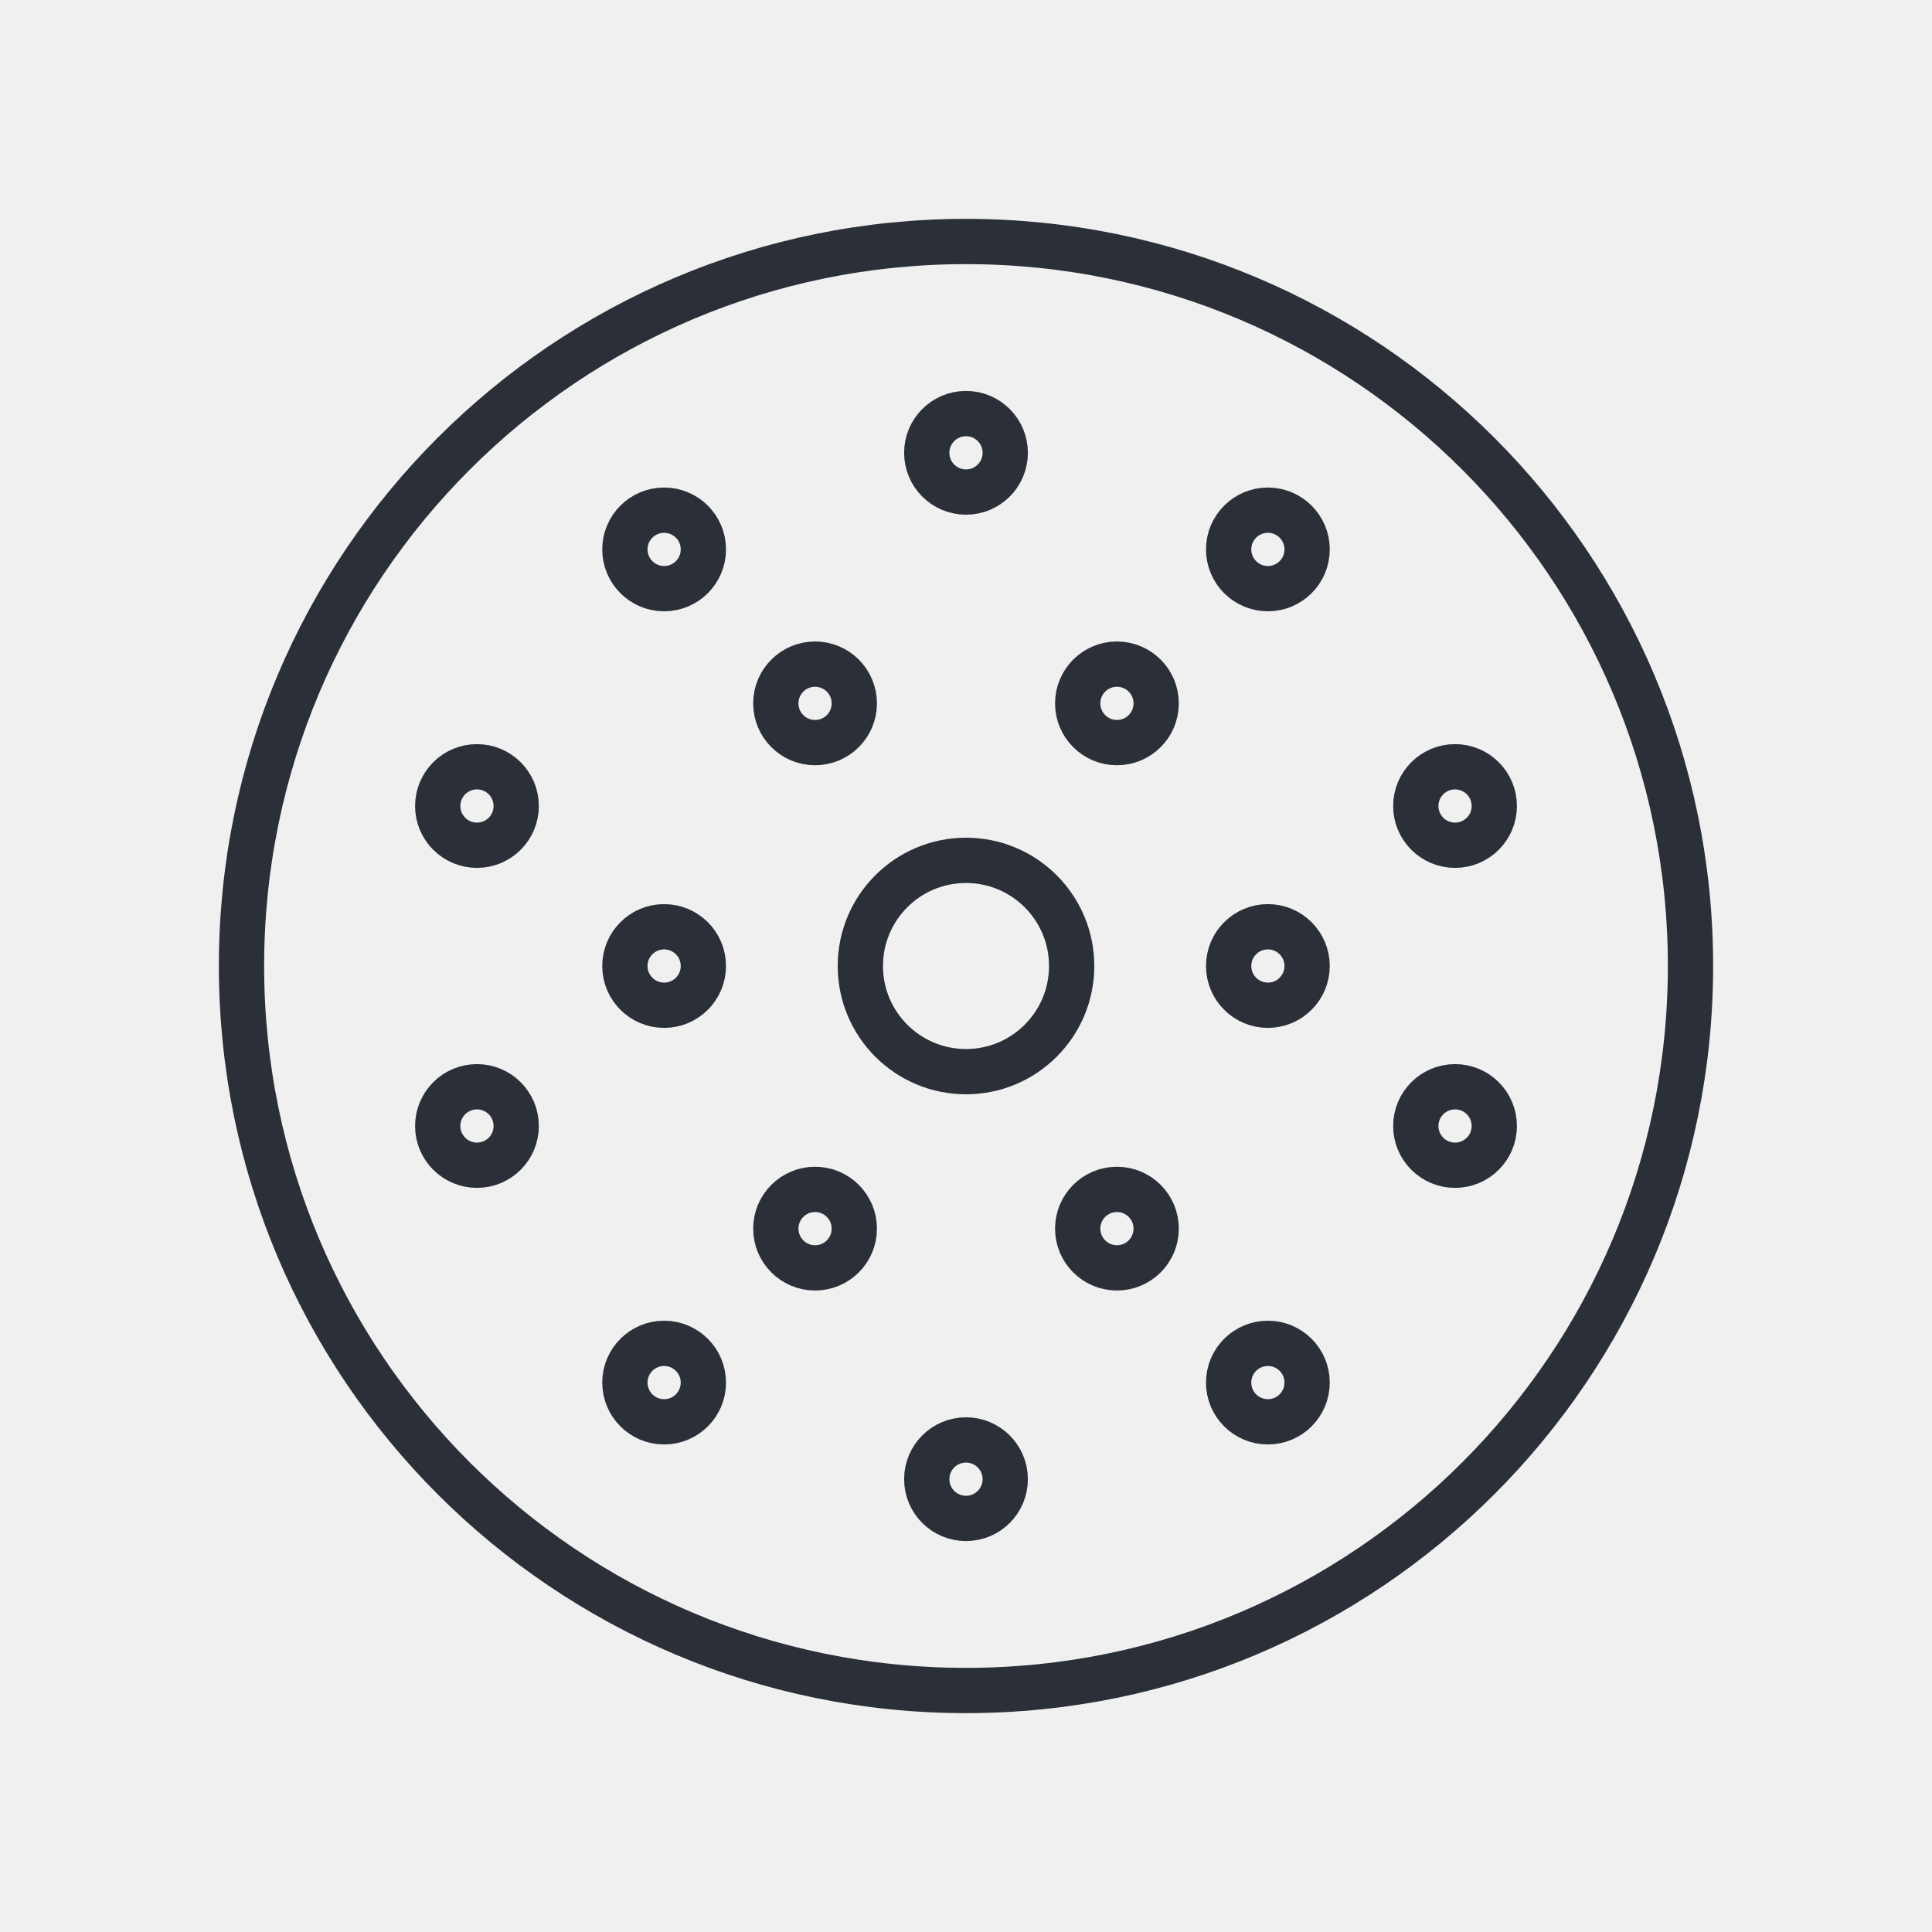
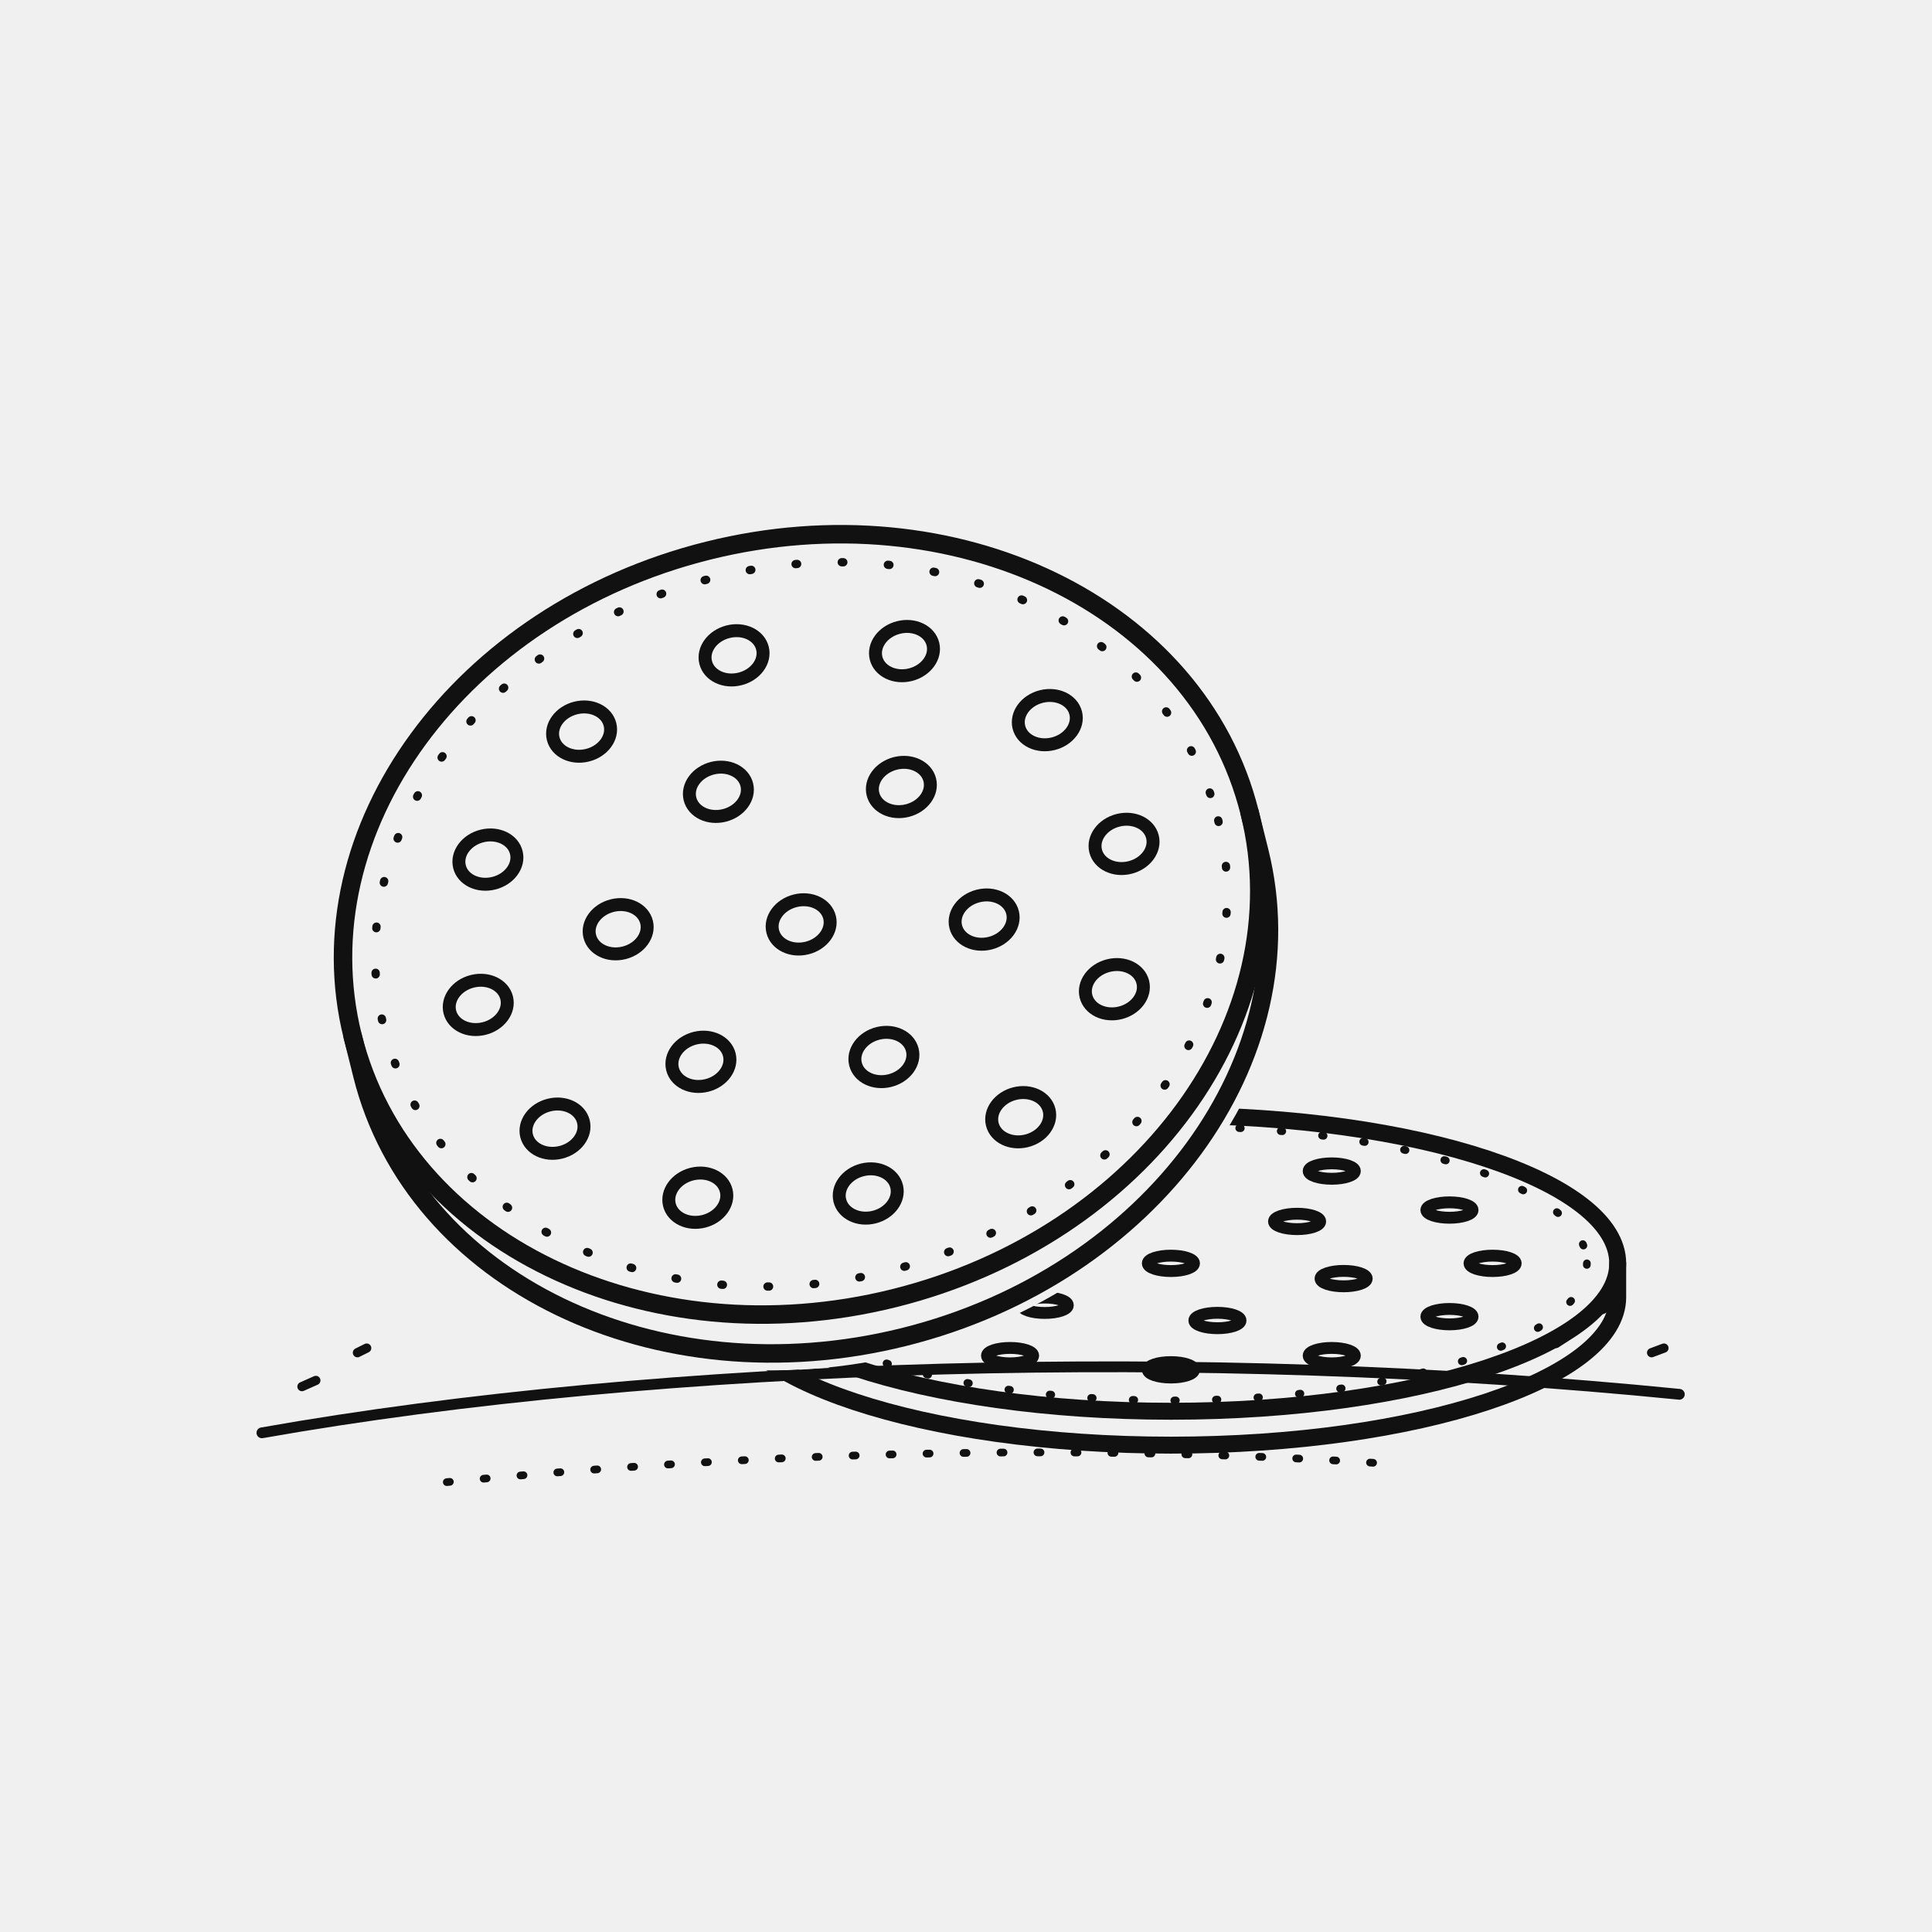
- <svg xmlns="http://www.w3.org/2000/svg" width="64" height="64" viewBox="0 0 64 64" fill="none" stroke="#2b3038" stroke-width="1.5" stroke-linecap="round" stroke-linejoin="round">
-   <circle cx="32" cy="32" r="24" />
-   <circle cx="32" cy="32" r="3.5" />
-   <circle cx="42.0" cy="32.0" r="1.3" />
-   <circle cx="37.0" cy="40.7" r="1.3" />
-   <circle cx="27.0" cy="40.7" r="1.3" />
-   <circle cx="22.0" cy="32.0" r="1.3" />
-   <circle cx="27.0" cy="23.3" r="1.3" />
-   <circle cx="37.0" cy="23.3" r="1.3" />
-   <circle cx="48.2" cy="37.3" r="1.3" />
-   <circle cx="42.0" cy="45.8" r="1.3" />
-   <circle cx="32.0" cy="49.0" r="1.3" />
-   <circle cx="22.0" cy="45.8" r="1.3" />
-   <circle cx="15.8" cy="37.3" r="1.3" />
-   <circle cx="15.8" cy="26.7" r="1.3" />
-   <circle cx="22.0" cy="18.2" r="1.3" />
-   <circle cx="32.0" cy="15.0" r="1.3" />
-   <circle cx="42.0" cy="18.2" r="1.3" />
-   <circle cx="48.2" cy="26.7" r="1.3" />
+ <svg xmlns="http://www.w3.org/2000/svg" width="1254" height="1254" viewBox="0 0 1254 1254">
+   <defs>
+     <mask id="iza-prednjeg" maskUnits="userSpaceOnUse" x="0" y="0" width="1254" height="1254">
+       <rect width="1254" height="1254" fill="#fff" />
+       <path transform="rotate(-14 520 600)" d="M 220 600 L 220 626 A 300 250 0 0 0 820 626 L 820 600 A 300 250 0 0 0 220 600 Z" fill="#000" stroke="#000" stroke-width="22" />
+     </mask>
+   </defs>
+   <g stroke="#111" fill="none" stroke-linecap="round" stroke-linejoin="round">
+     <path d="M 170 930 C 430 884 780 874 1090 905" stroke-width="7" mask="url(#iza-prednjeg)" />
+     <path d="M 290 962 C 520 940 720 938 900 950" stroke-width="5" stroke-dasharray="2 22" />
+     <g mask="url(#iza-prednjeg)">
+       <g transform="rotate(0 760 820)">
+         <path d="M 470 820 L 470 842 A 290 96 0 0 0 1050 842 L 1050 820" stroke-width="11" />
+         <ellipse cx="760" cy="820" rx="290" ry="96" stroke-width="11" />
+         <ellipse cx="760" cy="820" rx="270" ry="89" stroke-width="5.0" stroke-dasharray="1 26" />
+         <ellipse cx="760.0" cy="820.0" rx="15.0" ry="5.0" stroke-width="7.7" />
+         <ellipse cx="872.1" cy="829.9" rx="15.0" ry="5.0" stroke-width="7.7" />
+         <ellipse cx="790.2" cy="857.1" rx="15.0" ry="5.0" stroke-width="7.7" />
+         <ellipse cx="678.1" cy="847.2" rx="15.0" ry="5.0" stroke-width="7.7" />
+         <ellipse cx="647.9" cy="810.1" rx="15.0" ry="5.0" stroke-width="7.7" />
+         <ellipse cx="729.8" cy="782.9" rx="15.0" ry="5.0" stroke-width="7.7" />
+         <ellipse cx="841.9" cy="792.8" rx="15.0" ry="5.0" stroke-width="7.7" />
+         <ellipse cx="968.8" cy="820.0" rx="15.0" ry="5.0" stroke-width="7.7" />
+         <ellipse cx="940.8" cy="854.6" rx="15.0" ry="5.0" stroke-width="7.7" />
+         <ellipse cx="864.4" cy="879.9" rx="15.0" ry="5.0" stroke-width="7.7" />
+         <ellipse cx="760.0" cy="889.1" rx="15.0" ry="5.0" stroke-width="7.7" />
+         <ellipse cx="655.6" cy="879.9" rx="15.0" ry="5.0" stroke-width="7.7" />
+         <ellipse cx="579.2" cy="854.6" rx="15.0" ry="5.0" stroke-width="7.7" />
+         <ellipse cx="551.2" cy="820.0" rx="15.0" ry="5.0" stroke-width="7.7" />
+         <ellipse cx="579.2" cy="785.4" rx="15.0" ry="5.0" stroke-width="7.7" />
+         <ellipse cx="655.6" cy="760.1" rx="15.0" ry="5.0" stroke-width="7.7" />
+         <ellipse cx="760.0" cy="750.9" rx="15.0" ry="5.0" stroke-width="7.7" />
+         <ellipse cx="864.4" cy="760.1" rx="15.0" ry="5.0" stroke-width="7.7" />
+         <ellipse cx="940.8" cy="785.4" rx="15.0" ry="5.0" stroke-width="7.7" />
+       </g>
+     </g>
+     <g transform="rotate(-14 520 600)">
+       <path d="M 220 600 L 220 626 A 300 250 0 0 0 820 626 L 820 600" stroke-width="12" />
+       <ellipse cx="520" cy="600" rx="300" ry="250" stroke-width="12" />
+       <ellipse cx="520" cy="600" rx="279" ry="232" stroke-width="5.4" stroke-dasharray="1 29" />
+       <ellipse cx="520.0" cy="600.0" rx="19.0" ry="15.8" stroke-width="8.4" />
+       <ellipse cx="636.0" cy="625.7" rx="19.0" ry="15.8" stroke-width="8.4" />
+       <ellipse cx="551.3" cy="696.5" rx="19.0" ry="15.8" stroke-width="8.4" />
+       <ellipse cx="435.3" cy="670.8" rx="19.0" ry="15.8" stroke-width="8.4" />
+       <ellipse cx="404.0" cy="574.3" rx="19.0" ry="15.8" stroke-width="8.4" />
+       <ellipse cx="488.7" cy="503.5" rx="19.0" ry="15.8" stroke-width="8.4" />
+       <ellipse cx="604.7" cy="529.2" rx="19.0" ry="15.8" stroke-width="8.4" />
+       <ellipse cx="736.0" cy="600.0" rx="19.0" ry="15.8" stroke-width="8.4" />
+       <ellipse cx="707.1" cy="690.0" rx="19.0" ry="15.8" stroke-width="8.4" />
+       <ellipse cx="628.0" cy="755.9" rx="19.0" ry="15.8" stroke-width="8.4" />
+       <ellipse cx="520.0" cy="780.0" rx="19.0" ry="15.8" stroke-width="8.4" />
+       <ellipse cx="412.0" cy="755.9" rx="19.0" ry="15.8" stroke-width="8.4" />
+       <ellipse cx="332.9" cy="690.0" rx="19.0" ry="15.8" stroke-width="8.4" />
+       <ellipse cx="304.0" cy="600.0" rx="19.0" ry="15.8" stroke-width="8.4" />
+       <ellipse cx="332.9" cy="510.0" rx="19.0" ry="15.8" stroke-width="8.4" />
+       <ellipse cx="412.0" cy="444.1" rx="19.0" ry="15.8" stroke-width="8.4" />
+       <ellipse cx="520.0" cy="420.0" rx="19.0" ry="15.8" stroke-width="8.4" />
+       <ellipse cx="628.0" cy="444.1" rx="19.0" ry="15.8" stroke-width="8.4" />
+       <ellipse cx="707.1" cy="510.0" rx="19.0" ry="15.8" stroke-width="8.4" />
+     </g>
+     <path d="M 1040 850 l 10 -5 M 1072 878 l 8 -3 M 1010 872 l 6 -4 M 196 900 l 9 -4 M 232 878 l 6 -3" stroke-width="6" />
+   </g>
</svg>
